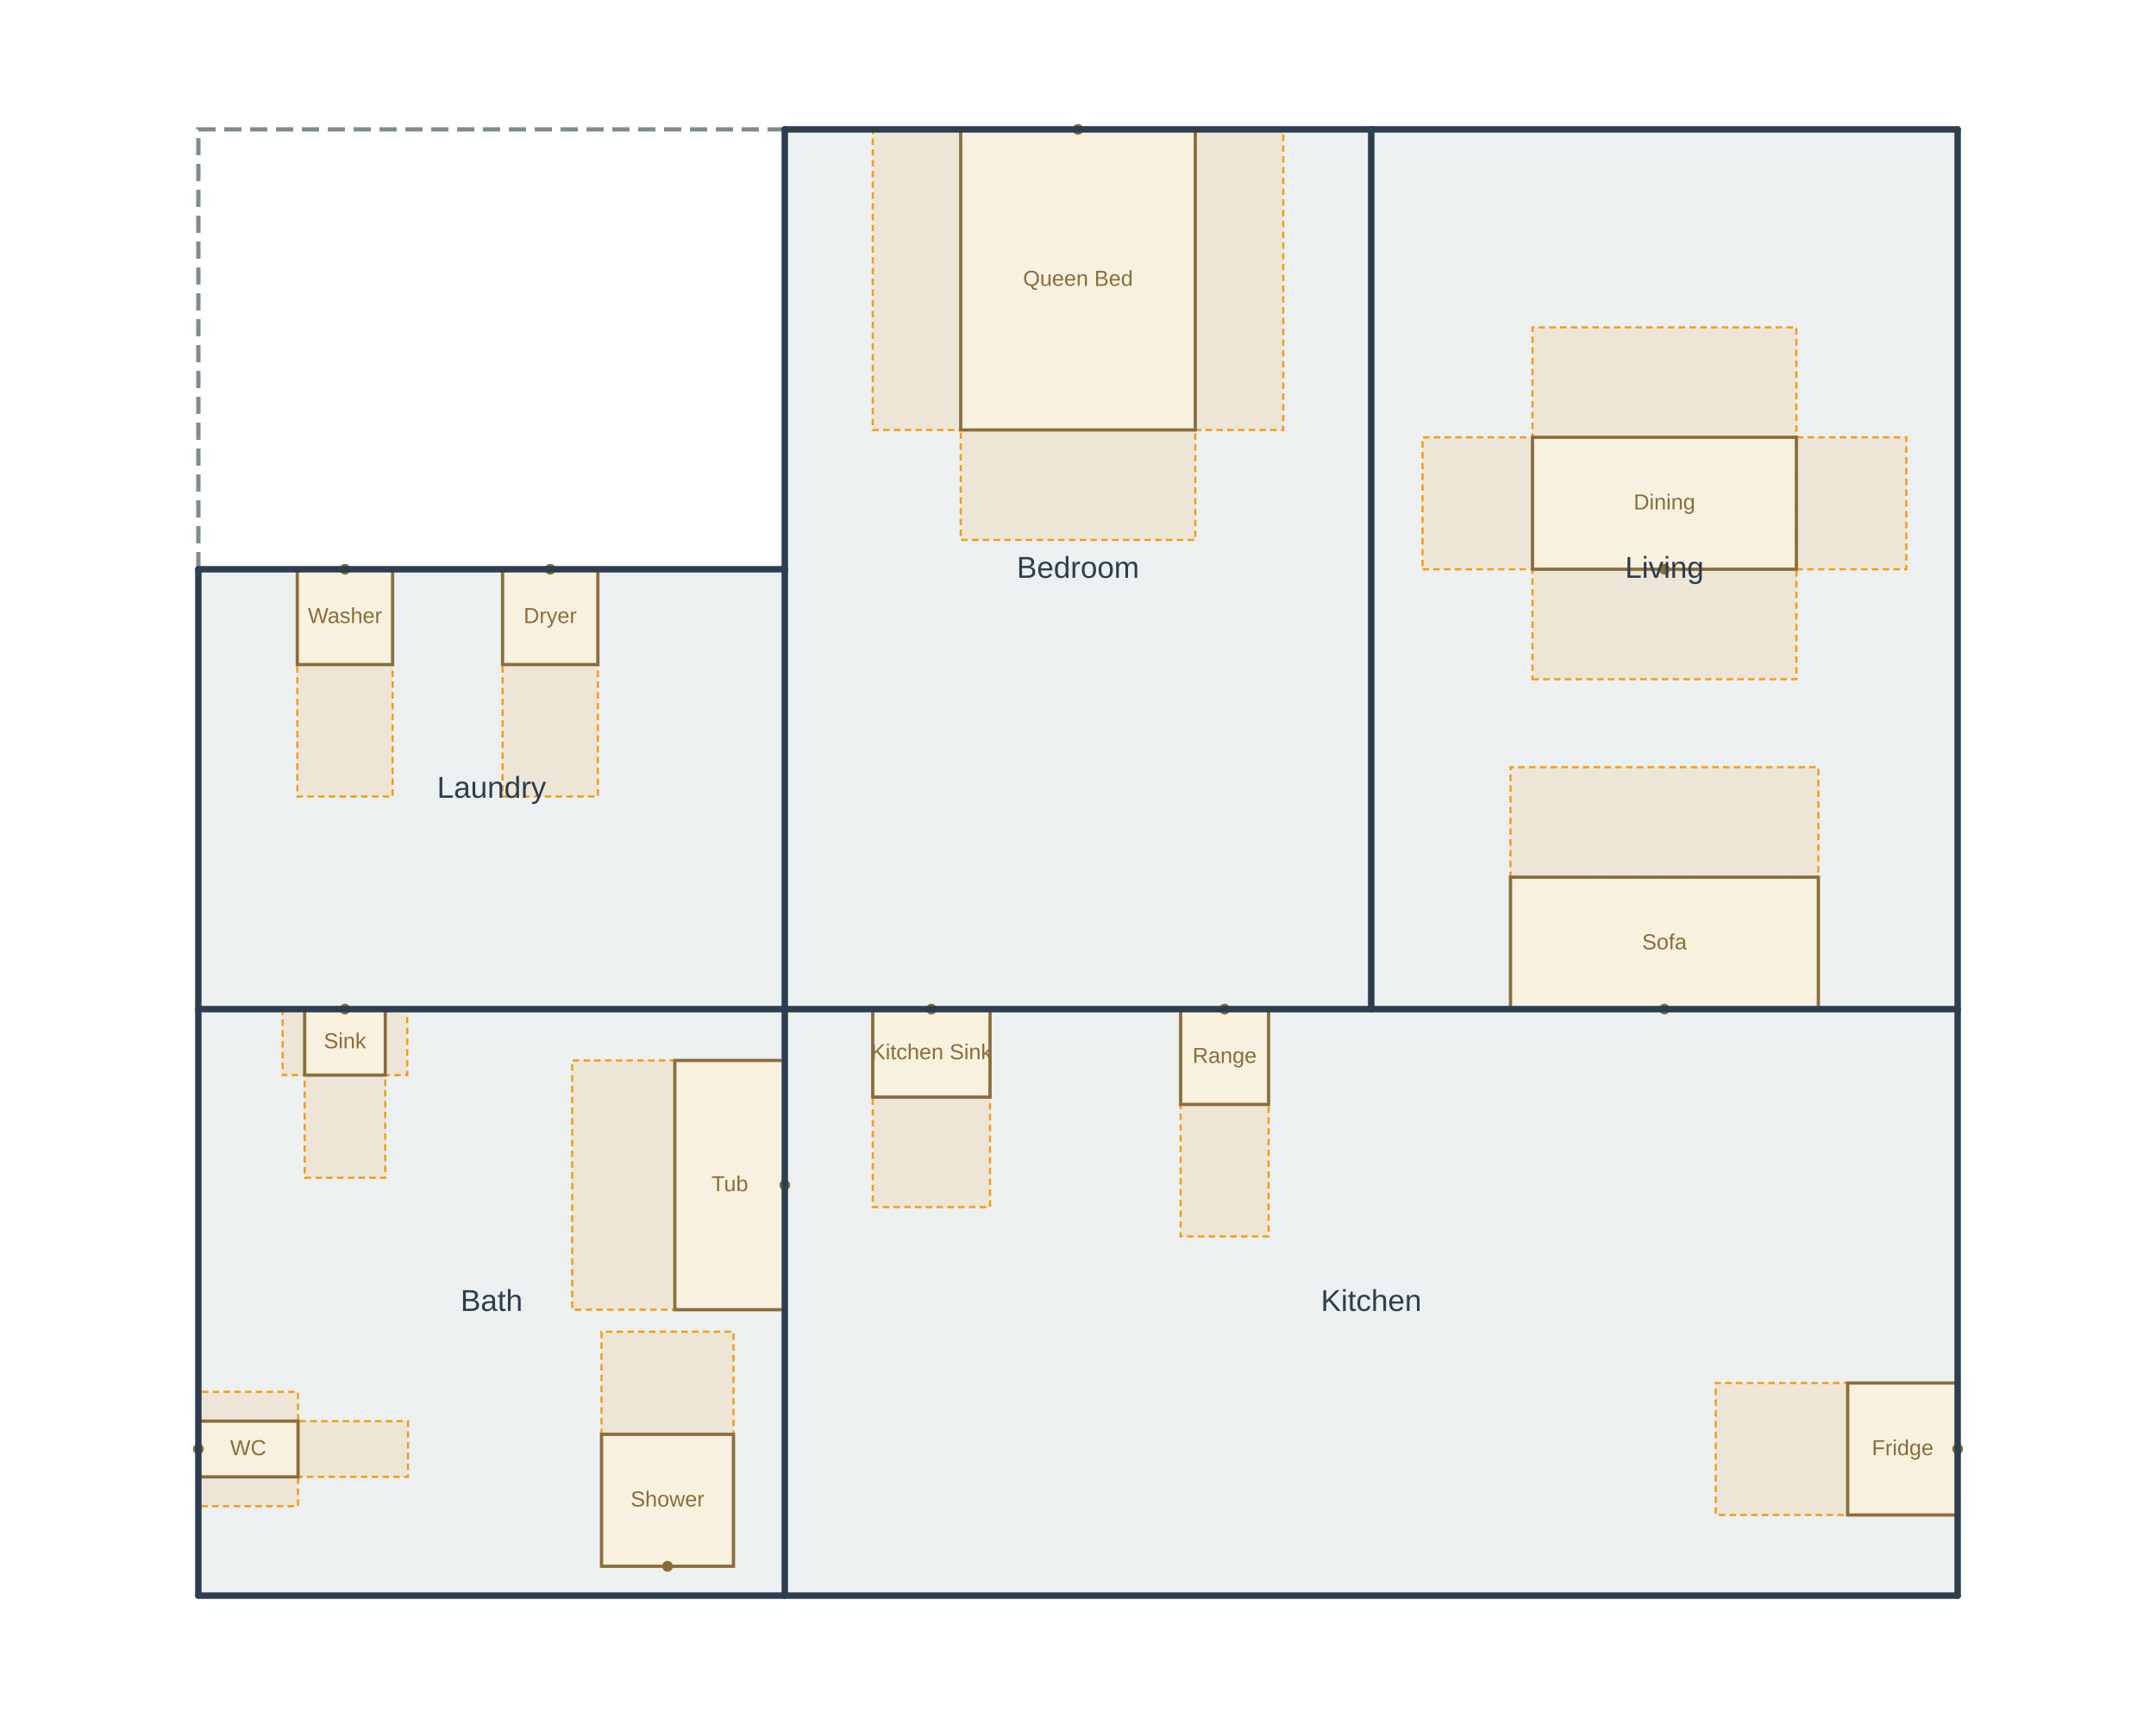
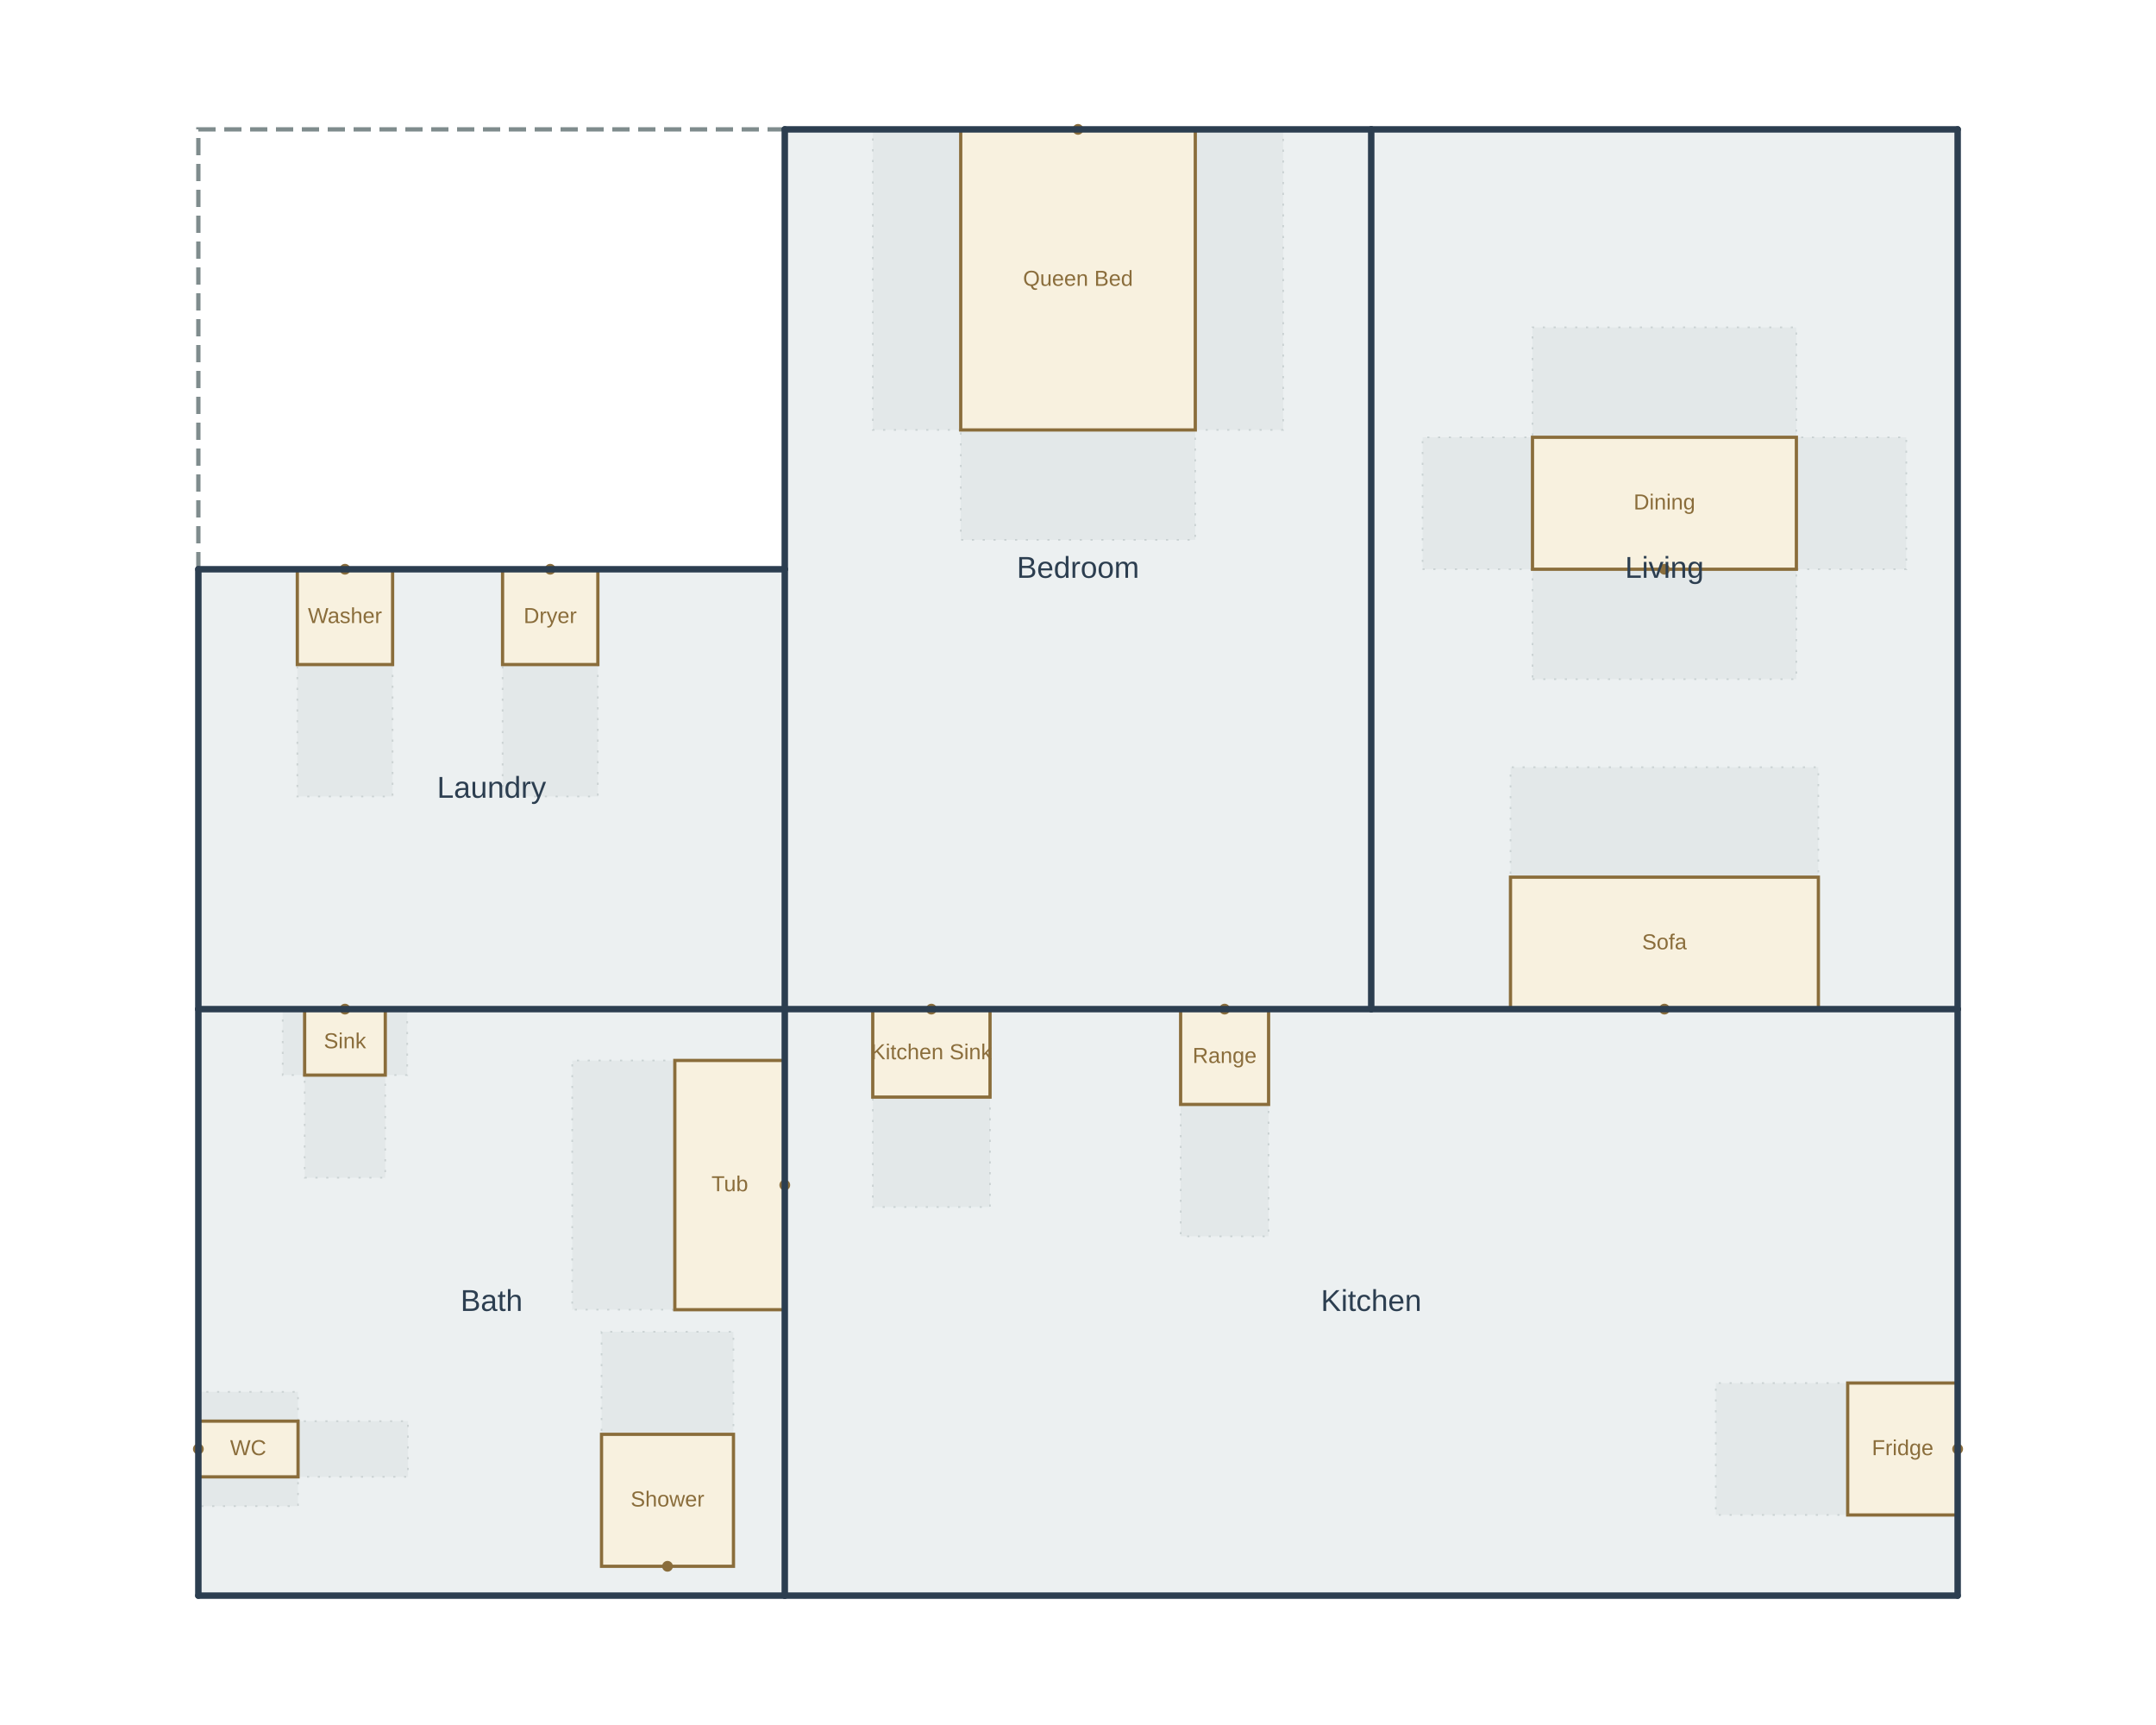
<svg xmlns="http://www.w3.org/2000/svg" width="1000" height="800" viewBox="0 0 1000 800">
  <defs>
    <style>
      .room-label { font-family: Arial, sans-serif; font-weight: 500; }
    </style>
  </defs>
  <rect width="1000" height="800" fill="#ffffff" />
  <path d="M 92.00 740.00 L 908.00 740.00 L 908.00 60.00 L 92.00 60.00 Z" fill="none" stroke="#7f8c8d" stroke-width="2" stroke-dasharray="8,4" />
  <path d="M 92.00 740.00 L 364.00 740.00 L 364.00 468.00 L 92.00 468.00 Z" fill="#ecf0f1" stroke="#bdc3c7" stroke-width="1" />
  <path d="M 364.00 740.00 L 908.00 740.00 L 908.00 468.00 L 364.00 468.00 Z" fill="#ecf0f1" stroke="#bdc3c7" stroke-width="1" />
  <path d="M 92.00 468.00 L 364.00 468.00 L 364.00 264.00 L 92.00 264.00 Z" fill="#ecf0f1" stroke="#bdc3c7" stroke-width="1" />
  <path d="M 364.00 468.00 L 636.00 468.00 L 636.00 60.00 L 364.00 60.00 Z" fill="#ecf0f1" stroke="#bdc3c7" stroke-width="1" />
  <path d="M 636.00 468.00 L 908.00 468.00 L 908.00 60.00 L 636.00 60.00 Z" fill="#ecf0f1" stroke="#bdc3c7" stroke-width="1" />
-   <path d="M 138.24 659.08 L 138.24 684.92 L 189.24 684.92 L 189.24 659.08 Z" fill="#f39c12" fill-opacity="0.12" stroke="#f39c12" stroke-width="1" stroke-dasharray="3,2" />
-   <path d="M 92.00 684.92 L 92.00 698.52 L 138.24 698.52 L 138.24 684.92 Z" fill="#f39c12" fill-opacity="0.12" stroke="#f39c12" stroke-width="1" stroke-dasharray="3,2" />
-   <path d="M 92.00 645.48 L 92.00 659.08 L 138.24 659.08 L 138.24 645.48 Z" fill="#f39c12" fill-opacity="0.12" stroke="#f39c12" stroke-width="1" stroke-dasharray="3,2" />
-   <path d="M 141.30 468.00 L 131.10 468.00 L 131.10 498.60 L 141.30 498.60 Z" fill="#f39c12" fill-opacity="0.12" stroke="#f39c12" stroke-width="1" stroke-dasharray="3,2" />
-   <path d="M 188.90 468.00 L 178.70 468.00 L 178.70 498.60 L 188.90 498.60 Z" fill="#f39c12" fill-opacity="0.12" stroke="#f39c12" stroke-width="1" stroke-dasharray="3,2" />
-   <path d="M 178.70 498.60 L 141.30 498.60 L 141.30 546.20 L 178.70 546.20 Z" fill="#f39c12" fill-opacity="0.12" stroke="#f39c12" stroke-width="1" stroke-dasharray="3,2" />
-   <path d="M 279.00 665.20 L 340.20 665.20 L 340.20 617.60 L 279.00 617.60 Z" fill="#f39c12" fill-opacity="0.12" stroke="#f39c12" stroke-width="1" stroke-dasharray="3,2" />
-   <path d="M 313.00 607.40 L 313.00 491.80 L 265.40 491.80 L 265.40 607.40 Z" fill="#f39c12" fill-opacity="0.12" stroke="#f39c12" stroke-width="1" stroke-dasharray="3,2" />
-   <path d="M 459.20 508.80 L 404.80 508.80 L 404.80 559.80 L 459.20 559.80 Z" fill="#f39c12" fill-opacity="0.12" stroke="#f39c12" stroke-width="1" stroke-dasharray="3,2" />
-   <path d="M 588.40 512.20 L 547.60 512.20 L 547.60 573.40 L 588.40 573.40 Z" fill="#f39c12" fill-opacity="0.12" stroke="#f39c12" stroke-width="1" stroke-dasharray="3,2" />
-   <path d="M 857.00 702.60 L 857.00 641.40 L 795.80 641.40 L 795.80 702.60 Z" fill="#f39c12" fill-opacity="0.12" stroke="#f39c12" stroke-width="1" stroke-dasharray="3,2" />
-   <path d="M 182.10 308.20 L 137.90 308.20 L 137.90 369.40 L 182.10 369.40 Z" fill="#f39c12" fill-opacity="0.12" stroke="#f39c12" stroke-width="1" stroke-dasharray="3,2" />
-   <path d="M 277.30 308.20 L 233.10 308.20 L 233.10 369.40 L 277.30 369.40 Z" fill="#f39c12" fill-opacity="0.12" stroke="#f39c12" stroke-width="1" stroke-dasharray="3,2" />
-   <path d="M 445.60 60.00 L 404.80 60.00 L 404.80 199.40 L 445.60 199.40 Z" fill="#f39c12" fill-opacity="0.12" stroke="#f39c12" stroke-width="1" stroke-dasharray="3,2" />
-   <path d="M 554.40 199.40 L 445.60 199.40 L 445.60 250.40 L 554.40 250.40 Z" fill="#f39c12" fill-opacity="0.12" stroke="#f39c12" stroke-width="1" stroke-dasharray="3,2" />
-   <path d="M 595.20 60.00 L 554.40 60.00 L 554.40 199.40 L 595.20 199.40 Z" fill="#f39c12" fill-opacity="0.12" stroke="#f39c12" stroke-width="1" stroke-dasharray="3,2" />
-   <path d="M 700.60 406.80 L 843.40 406.80 L 843.40 355.80 L 700.60 355.80 Z" fill="#f39c12" fill-opacity="0.12" stroke="#f39c12" stroke-width="1" stroke-dasharray="3,2" />
-   <path d="M 710.80 202.80 L 833.20 202.80 L 833.20 151.80 L 710.80 151.80 Z" fill="#f39c12" fill-opacity="0.12" stroke="#f39c12" stroke-width="1" stroke-dasharray="3,2" />
-   <path d="M 710.80 315.00 L 833.20 315.00 L 833.20 264.00 L 710.80 264.00 Z" fill="#f39c12" fill-opacity="0.12" stroke="#f39c12" stroke-width="1" stroke-dasharray="3,2" />
-   <path d="M 659.80 264.00 L 710.80 264.00 L 710.80 202.80 L 659.80 202.80 Z" fill="#f39c12" fill-opacity="0.12" stroke="#f39c12" stroke-width="1" stroke-dasharray="3,2" />
-   <path d="M 833.20 264.00 L 884.20 264.00 L 884.20 202.80 L 833.20 202.80 Z" fill="#f39c12" fill-opacity="0.12" stroke="#f39c12" stroke-width="1" stroke-dasharray="3,2" />
+   <path class="object-clearance" d="M 138.24 659.08 L 138.24 684.92 L 189.24 684.92 L 189.24 659.08 Z" fill="#7f8c8d" fill-opacity="0.08" stroke="#7f8c8d" stroke-opacity="0.28" stroke-width="0.75" stroke-dasharray="1,4" />
+   <path class="object-clearance" d="M 92.00 645.48 L 92.00 659.08 L 138.24 659.08 L 138.24 645.48 Z" fill="#7f8c8d" fill-opacity="0.08" stroke="#7f8c8d" stroke-opacity="0.28" stroke-width="0.75" stroke-dasharray="1,4" />
+   <path class="object-clearance" d="M 92.00 684.92 L 92.00 698.52 L 138.24 698.52 L 138.24 684.92 Z" fill="#7f8c8d" fill-opacity="0.08" stroke="#7f8c8d" stroke-opacity="0.28" stroke-width="0.75" stroke-dasharray="1,4" />
+   <path class="object-clearance" d="M 178.70 498.60 L 141.30 498.60 L 141.30 546.20 L 178.70 546.20 Z" fill="#7f8c8d" fill-opacity="0.08" stroke="#7f8c8d" stroke-opacity="0.28" stroke-width="0.75" stroke-dasharray="1,4" />
+   <path class="object-clearance" d="M 188.90 468.00 L 178.70 468.00 L 178.70 498.60 L 188.90 498.60 Z" fill="#7f8c8d" fill-opacity="0.08" stroke="#7f8c8d" stroke-opacity="0.28" stroke-width="0.75" stroke-dasharray="1,4" />
+   <path class="object-clearance" d="M 141.30 468.00 L 131.10 468.00 L 131.10 498.60 L 141.30 498.60 Z" fill="#7f8c8d" fill-opacity="0.08" stroke="#7f8c8d" stroke-opacity="0.28" stroke-width="0.75" stroke-dasharray="1,4" />
+   <path class="object-clearance" d="M 279.00 665.20 L 340.20 665.20 L 340.20 617.60 L 279.00 617.60 Z" fill="#7f8c8d" fill-opacity="0.08" stroke="#7f8c8d" stroke-opacity="0.28" stroke-width="0.75" stroke-dasharray="1,4" />
+   <path class="object-clearance" d="M 313.00 607.40 L 313.00 491.80 L 265.40 491.80 L 265.40 607.40 Z" fill="#7f8c8d" fill-opacity="0.08" stroke="#7f8c8d" stroke-opacity="0.28" stroke-width="0.75" stroke-dasharray="1,4" />
+   <path class="object-clearance" d="M 459.20 508.80 L 404.80 508.80 L 404.80 559.80 L 459.20 559.80 Z" fill="#7f8c8d" fill-opacity="0.08" stroke="#7f8c8d" stroke-opacity="0.28" stroke-width="0.75" stroke-dasharray="1,4" />
+   <path class="object-clearance" d="M 588.40 512.20 L 547.60 512.20 L 547.60 573.40 L 588.40 573.40 Z" fill="#7f8c8d" fill-opacity="0.08" stroke="#7f8c8d" stroke-opacity="0.28" stroke-width="0.75" stroke-dasharray="1,4" />
+   <path class="object-clearance" d="M 857.00 702.60 L 857.00 641.40 L 795.80 641.40 L 795.80 702.60 Z" fill="#7f8c8d" fill-opacity="0.08" stroke="#7f8c8d" stroke-opacity="0.28" stroke-width="0.75" stroke-dasharray="1,4" />
+   <path class="object-clearance" d="M 182.10 308.20 L 137.90 308.20 L 137.90 369.40 L 182.10 369.40 Z" fill="#7f8c8d" fill-opacity="0.08" stroke="#7f8c8d" stroke-opacity="0.28" stroke-width="0.75" stroke-dasharray="1,4" />
+   <path class="object-clearance" d="M 277.30 308.20 L 233.10 308.20 L 233.10 369.40 L 277.30 369.40 Z" fill="#7f8c8d" fill-opacity="0.08" stroke="#7f8c8d" stroke-opacity="0.28" stroke-width="0.75" stroke-dasharray="1,4" />
+   <path class="object-clearance" d="M 554.40 199.40 L 445.60 199.40 L 445.60 250.40 L 554.40 250.40 Z" fill="#7f8c8d" fill-opacity="0.08" stroke="#7f8c8d" stroke-opacity="0.28" stroke-width="0.75" stroke-dasharray="1,4" />
+   <path class="object-clearance" d="M 595.20 60.00 L 554.40 60.00 L 554.40 199.40 L 595.20 199.40 Z" fill="#7f8c8d" fill-opacity="0.08" stroke="#7f8c8d" stroke-opacity="0.28" stroke-width="0.75" stroke-dasharray="1,4" />
+   <path class="object-clearance" d="M 445.60 60.00 L 404.80 60.00 L 404.80 199.40 L 445.60 199.40 Z" fill="#7f8c8d" fill-opacity="0.08" stroke="#7f8c8d" stroke-opacity="0.28" stroke-width="0.75" stroke-dasharray="1,4" />
+   <path class="object-clearance" d="M 700.60 406.80 L 843.40 406.80 L 843.40 355.80 L 700.60 355.80 Z" fill="#7f8c8d" fill-opacity="0.08" stroke="#7f8c8d" stroke-opacity="0.28" stroke-width="0.75" stroke-dasharray="1,4" />
+   <path class="object-clearance" d="M 710.80 315.00 L 833.20 315.00 L 833.20 264.00 L 710.80 264.00 Z" fill="#7f8c8d" fill-opacity="0.08" stroke="#7f8c8d" stroke-opacity="0.28" stroke-width="0.75" stroke-dasharray="1,4" />
+   <path class="object-clearance" d="M 659.80 264.00 L 710.80 264.00 L 710.80 202.80 L 659.80 202.80 Z" fill="#7f8c8d" fill-opacity="0.08" stroke="#7f8c8d" stroke-opacity="0.28" stroke-width="0.75" stroke-dasharray="1,4" />
+   <path class="object-clearance" d="M 833.20 264.00 L 884.20 264.00 L 884.20 202.80 L 833.20 202.80 Z" fill="#7f8c8d" fill-opacity="0.08" stroke="#7f8c8d" stroke-opacity="0.28" stroke-width="0.75" stroke-dasharray="1,4" />
+   <path class="object-clearance" d="M 710.80 202.80 L 833.20 202.80 L 833.20 151.80 L 710.80 151.80 Z" fill="#7f8c8d" fill-opacity="0.08" stroke="#7f8c8d" stroke-opacity="0.28" stroke-width="0.75" stroke-dasharray="1,4" />
  <path data-object="wc1" data-catalog-id="builtin.sanitary.toilet.floor_mounted" d="M 92.00 659.08 L 92.00 684.92 L 138.24 684.92 L 138.24 659.08 Z" fill="#f8f1df" stroke="#8a6d3b" stroke-width="1.5" />
  <circle data-object-origin="wc1" cx="92.00" cy="672.00" r="2.5" fill="#8a6d3b" />
  <path data-object="lav1" data-catalog-id="builtin.sanitary.sink.wall_hung" d="M 178.70 468.00 L 141.30 468.00 L 141.30 498.60 L 178.70 498.60 Z" fill="#f8f1df" stroke="#8a6d3b" stroke-width="1.5" />
  <circle data-object-origin="lav1" cx="160.00" cy="468.00" r="2.5" fill="#8a6d3b" />
  <path data-object="shower1" data-catalog-id="builtin.sanitary.shower.size_900x900" d="M 279.00 726.40 L 340.20 726.40 L 340.20 665.20 L 279.00 665.20 Z" fill="#f8f1df" stroke="#8a6d3b" stroke-width="1.5" />
  <circle data-object-origin="shower1" cx="309.60" cy="726.40" r="2.5" fill="#8a6d3b" />
  <path data-object="tub1" data-catalog-id="builtin.sanitary.tub.size_1700" d="M 364.00 607.40 L 364.00 491.80 L 313.00 491.80 L 313.00 607.40 Z" fill="#f8f1df" stroke="#8a6d3b" stroke-width="1.5" />
  <circle data-object-origin="tub1" cx="364.00" cy="549.60" r="2.5" fill="#8a6d3b" />
  <path data-object="kitchen_sink1" data-catalog-id="builtin.kitchen.sink" d="M 459.20 468.00 L 404.80 468.00 L 404.80 508.80 L 459.20 508.80 Z" fill="#f8f1df" stroke="#8a6d3b" stroke-width="1.5" />
  <circle data-object-origin="kitchen_sink1" cx="432.00" cy="468.00" r="2.5" fill="#8a6d3b" />
  <path data-object="range1" data-catalog-id="builtin.kitchen.range.size_600" d="M 588.40 468.00 L 547.60 468.00 L 547.60 512.20 L 588.40 512.20 Z" fill="#f8f1df" stroke="#8a6d3b" stroke-width="1.5" />
  <circle data-object-origin="range1" cx="568.00" cy="468.00" r="2.5" fill="#8a6d3b" />
  <path data-object="fridge1" data-catalog-id="builtin.kitchen.fridge.size_900" d="M 908.00 702.60 L 908.00 641.40 L 857.00 641.40 L 857.00 702.60 Z" fill="#f8f1df" stroke="#8a6d3b" stroke-width="1.5" />
  <circle data-object-origin="fridge1" cx="908.00" cy="672.00" r="2.5" fill="#8a6d3b" />
  <path data-object="washer1" data-catalog-id="builtin.laundry.washer" d="M 182.10 264.00 L 137.90 264.00 L 137.90 308.20 L 182.10 308.20 Z" fill="#f8f1df" stroke="#8a6d3b" stroke-width="1.5" />
  <circle data-object-origin="washer1" cx="160.00" cy="264.00" r="2.5" fill="#8a6d3b" />
  <path data-object="dryer1" data-catalog-id="builtin.laundry.dryer" d="M 277.30 264.00 L 233.10 264.00 L 233.10 308.20 L 277.30 308.20 Z" fill="#f8f1df" stroke="#8a6d3b" stroke-width="1.5" />
  <circle data-object-origin="dryer1" cx="255.20" cy="264.00" r="2.5" fill="#8a6d3b" />
  <path data-object="bed1" data-catalog-id="builtin.furniture.bed.queen" d="M 554.40 60.00 L 445.60 60.00 L 445.60 199.40 L 554.40 199.40 Z" fill="#f8f1df" stroke="#8a6d3b" stroke-width="1.5" />
  <circle data-object-origin="bed1" cx="500.00" cy="60.00" r="2.5" fill="#8a6d3b" />
  <path data-object="sofa1" data-catalog-id="builtin.furniture.sofa.three_seat" d="M 700.60 468.00 L 843.40 468.00 L 843.40 406.80 L 700.60 406.80 Z" fill="#f8f1df" stroke="#8a6d3b" stroke-width="1.5" />
  <circle data-object-origin="sofa1" cx="772.00" cy="468.00" r="2.5" fill="#8a6d3b" />
  <path data-object="dining1" data-catalog-id="builtin.furniture.table.dining_6" d="M 710.80 264.00 L 833.20 264.00 L 833.20 202.80 L 710.80 202.80 Z" fill="#f8f1df" stroke="#8a6d3b" stroke-width="1.5" />
  <circle data-object-origin="dining1" cx="772.00" cy="264.00" r="2.5" fill="#8a6d3b" />
  <line x1="364.00" y1="740.00" x2="364.00" y2="468.00" stroke="#2c3e50" stroke-width="3" stroke-linecap="round" />
  <line x1="92.00" y1="468.00" x2="364.00" y2="468.00" stroke="#2c3e50" stroke-width="3" stroke-linecap="round" />
  <line x1="364.00" y1="468.00" x2="636.00" y2="468.00" stroke="#2c3e50" stroke-width="3" stroke-linecap="round" />
  <line x1="636.00" y1="468.00" x2="908.00" y2="468.00" stroke="#2c3e50" stroke-width="3" stroke-linecap="round" />
  <line x1="364.00" y1="468.00" x2="364.00" y2="264.00" stroke="#2c3e50" stroke-width="3" stroke-linecap="round" />
  <line x1="636.00" y1="468.00" x2="636.00" y2="60.00" stroke="#2c3e50" stroke-width="3" stroke-linecap="round" />
  <line x1="92.00" y1="740.00" x2="364.00" y2="740.00" stroke="#2c3e50" stroke-width="3" stroke-linecap="round" />
  <line x1="92.00" y1="740.00" x2="92.00" y2="468.00" stroke="#2c3e50" stroke-width="3" stroke-linecap="round" />
  <line x1="364.00" y1="740.00" x2="908.00" y2="740.00" stroke="#2c3e50" stroke-width="3" stroke-linecap="round" />
  <line x1="908.00" y1="740.00" x2="908.00" y2="468.00" stroke="#2c3e50" stroke-width="3" stroke-linecap="round" />
  <line x1="92.00" y1="264.00" x2="364.00" y2="264.00" stroke="#2c3e50" stroke-width="3" stroke-linecap="round" />
  <line x1="92.00" y1="468.00" x2="92.00" y2="264.00" stroke="#2c3e50" stroke-width="3" stroke-linecap="round" />
  <line x1="364.00" y1="60.00" x2="636.00" y2="60.00" stroke="#2c3e50" stroke-width="3" stroke-linecap="round" />
  <line x1="364.00" y1="264.00" x2="364.00" y2="60.00" stroke="#2c3e50" stroke-width="3" stroke-linecap="round" />
  <line x1="908.00" y1="468.00" x2="908.00" y2="60.00" stroke="#2c3e50" stroke-width="3" stroke-linecap="round" />
  <line x1="636.00" y1="60.00" x2="908.00" y2="60.00" stroke="#2c3e50" stroke-width="3" stroke-linecap="round" />
  <text x="228.00" y="604.00" font-size="14" fill="#2c3e50" text-anchor="middle" dominant-baseline="middle" font-family="Arial, sans-serif">Bath</text>
  <text x="636.00" y="604.00" font-size="14" fill="#2c3e50" text-anchor="middle" dominant-baseline="middle" font-family="Arial, sans-serif">Kitchen</text>
  <text x="228.00" y="366.00" font-size="14" fill="#2c3e50" text-anchor="middle" dominant-baseline="middle" font-family="Arial, sans-serif">Laundry</text>
  <text x="500.00" y="264.00" font-size="14" fill="#2c3e50" text-anchor="middle" dominant-baseline="middle" font-family="Arial, sans-serif">Bedroom</text>
  <text x="772.00" y="264.00" font-size="14" fill="#2c3e50" text-anchor="middle" dominant-baseline="middle" font-family="Arial, sans-serif">Living</text>
  <text x="115.12" y="672.00" font-size="10.08" fill="#8a6d3b" text-anchor="middle" dominant-baseline="middle" font-family="Arial, sans-serif">WC</text>
  <text x="160.00" y="483.30" font-size="10.08" fill="#8a6d3b" text-anchor="middle" dominant-baseline="middle" font-family="Arial, sans-serif">Sink</text>
  <text x="309.60" y="695.80" font-size="10.08" fill="#8a6d3b" text-anchor="middle" dominant-baseline="middle" font-family="Arial, sans-serif">Shower</text>
  <text x="338.50" y="549.60" font-size="10.08" fill="#8a6d3b" text-anchor="middle" dominant-baseline="middle" font-family="Arial, sans-serif">Tub</text>
  <text x="432.00" y="488.40" font-size="10.08" fill="#8a6d3b" text-anchor="middle" dominant-baseline="middle" font-family="Arial, sans-serif">Kitchen Sink</text>
  <text x="568.00" y="490.10" font-size="10.08" fill="#8a6d3b" text-anchor="middle" dominant-baseline="middle" font-family="Arial, sans-serif">Range</text>
  <text x="882.50" y="672.00" font-size="10.08" fill="#8a6d3b" text-anchor="middle" dominant-baseline="middle" font-family="Arial, sans-serif">Fridge</text>
  <text x="160.00" y="286.10" font-size="10.08" fill="#8a6d3b" text-anchor="middle" dominant-baseline="middle" font-family="Arial, sans-serif">Washer</text>
  <text x="255.20" y="286.10" font-size="10.08" fill="#8a6d3b" text-anchor="middle" dominant-baseline="middle" font-family="Arial, sans-serif">Dryer</text>
  <text x="500.00" y="129.70" font-size="10.08" fill="#8a6d3b" text-anchor="middle" dominant-baseline="middle" font-family="Arial, sans-serif">Queen Bed</text>
  <text x="772.00" y="437.40" font-size="10.08" fill="#8a6d3b" text-anchor="middle" dominant-baseline="middle" font-family="Arial, sans-serif">Sofa</text>
  <text x="772.00" y="233.40" font-size="10.08" fill="#8a6d3b" text-anchor="middle" dominant-baseline="middle" font-family="Arial, sans-serif">Dining</text>
</svg>
